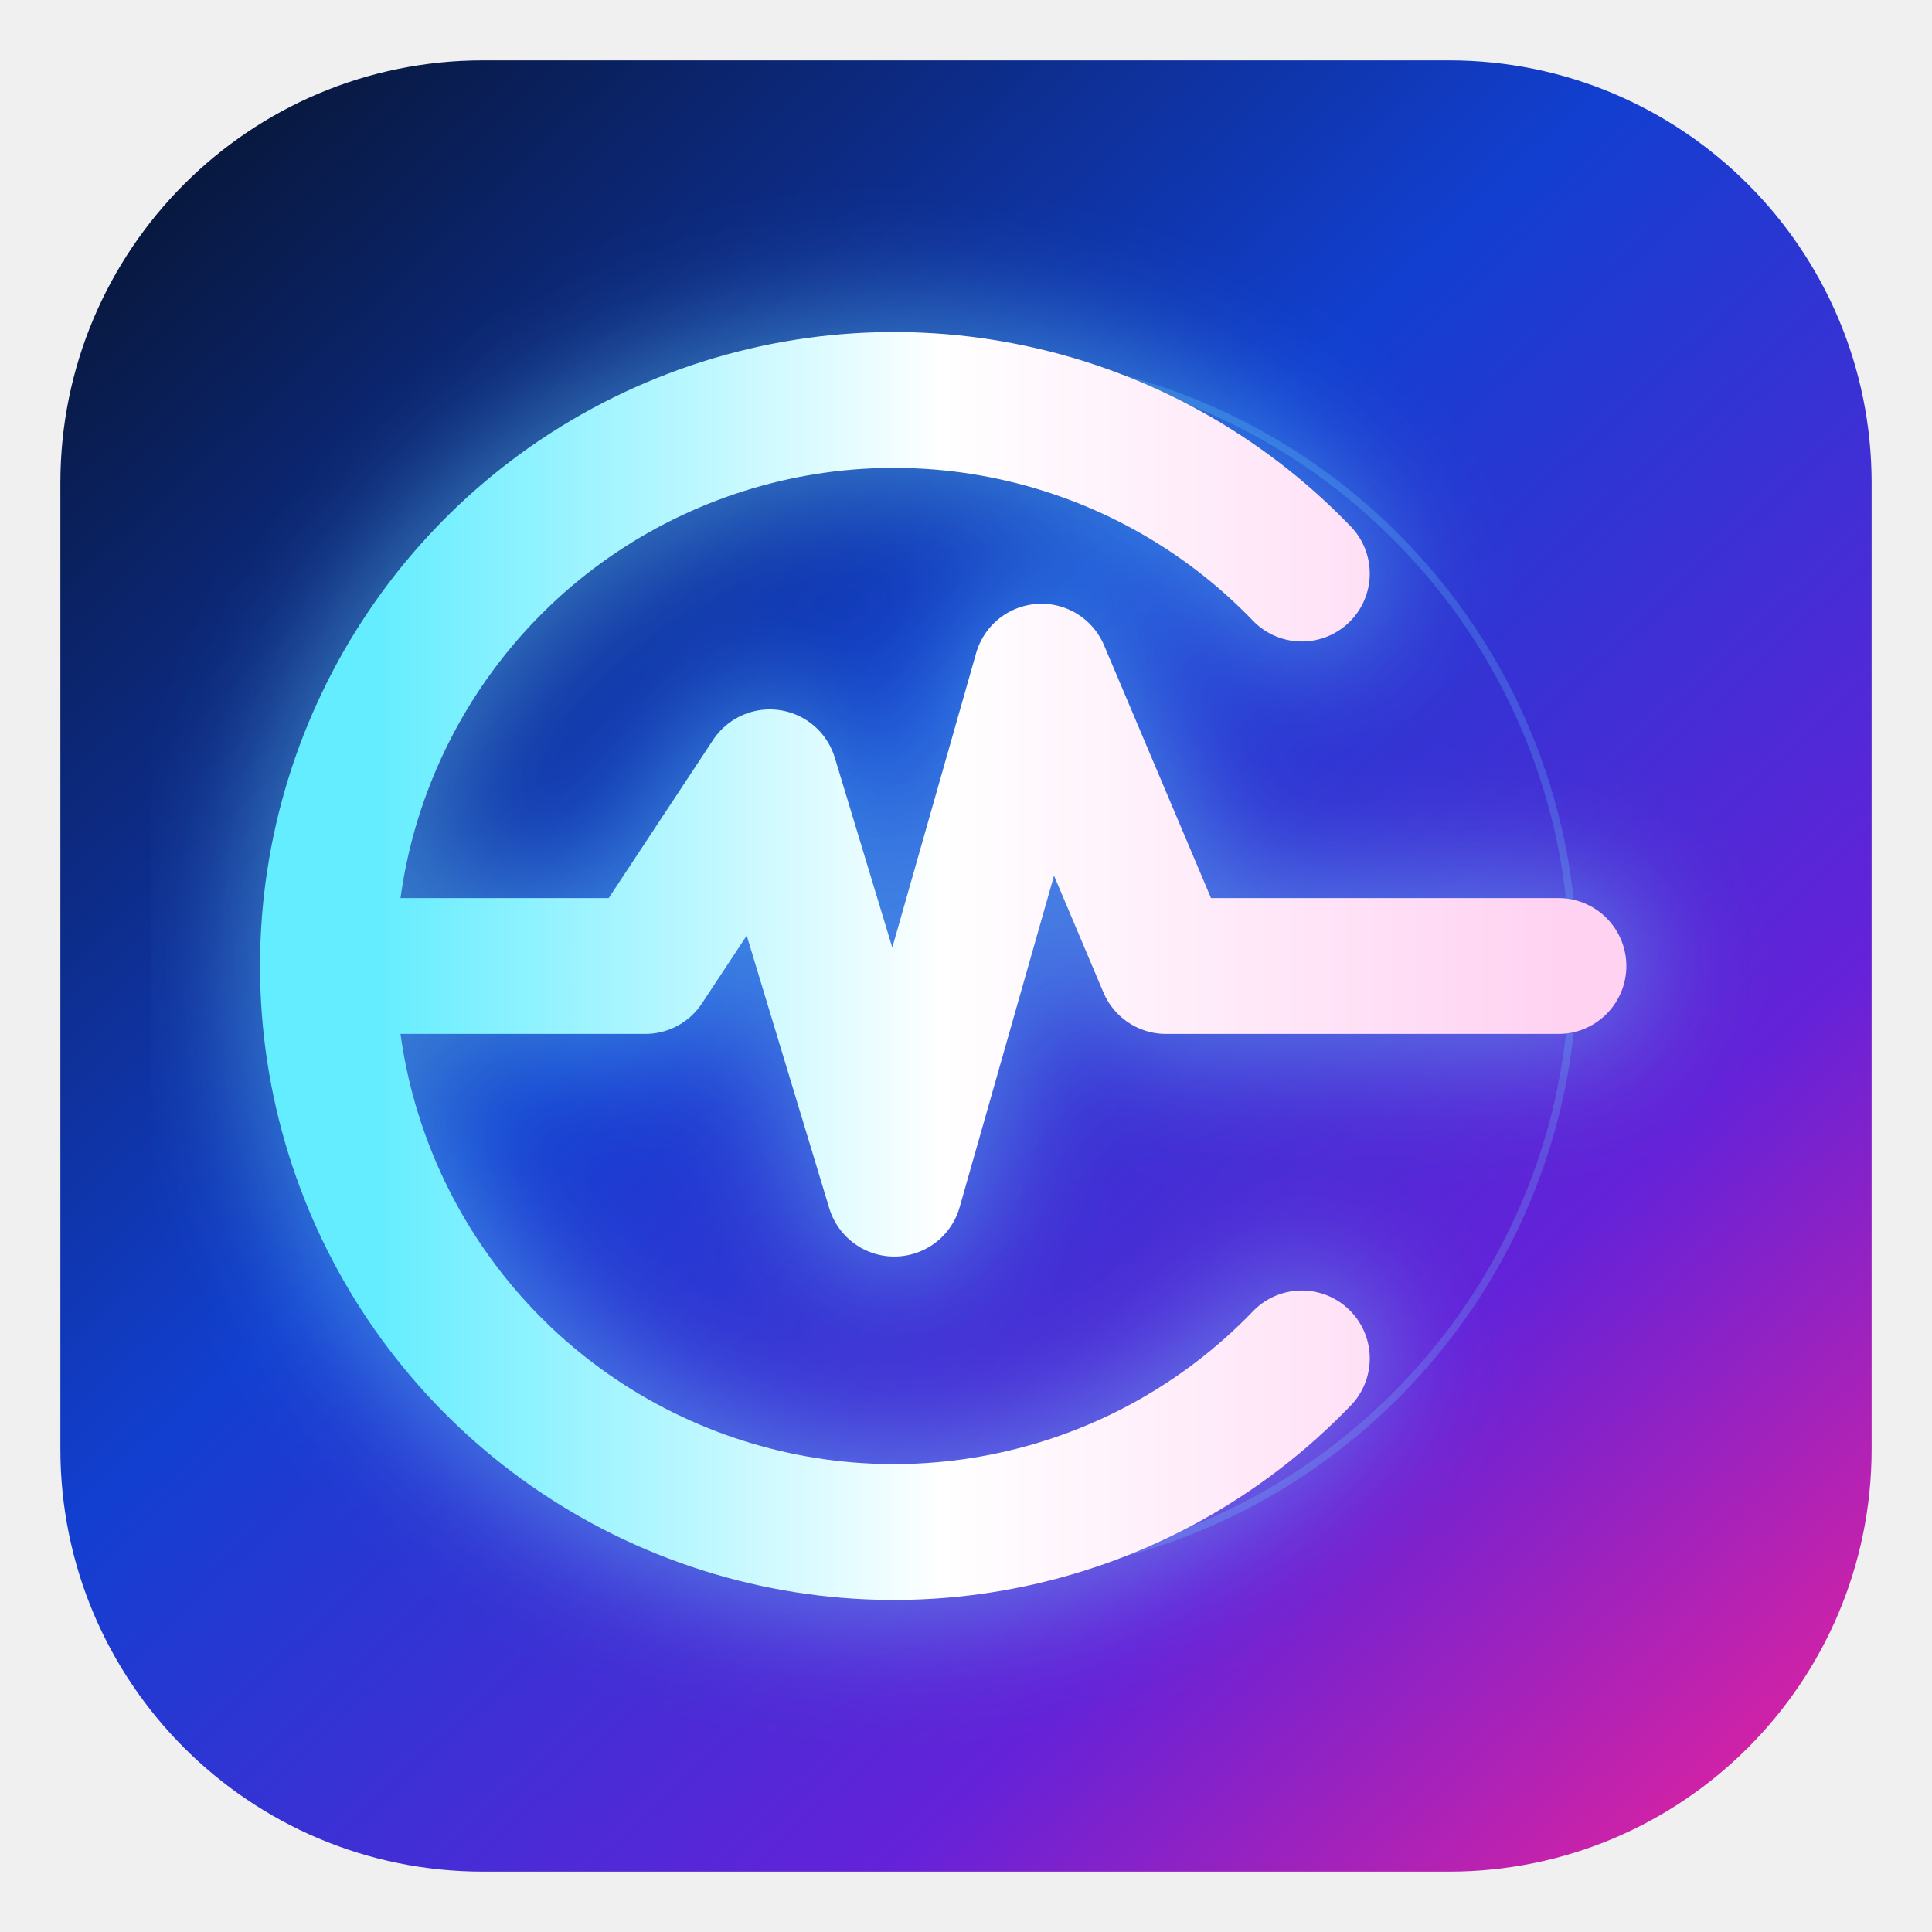
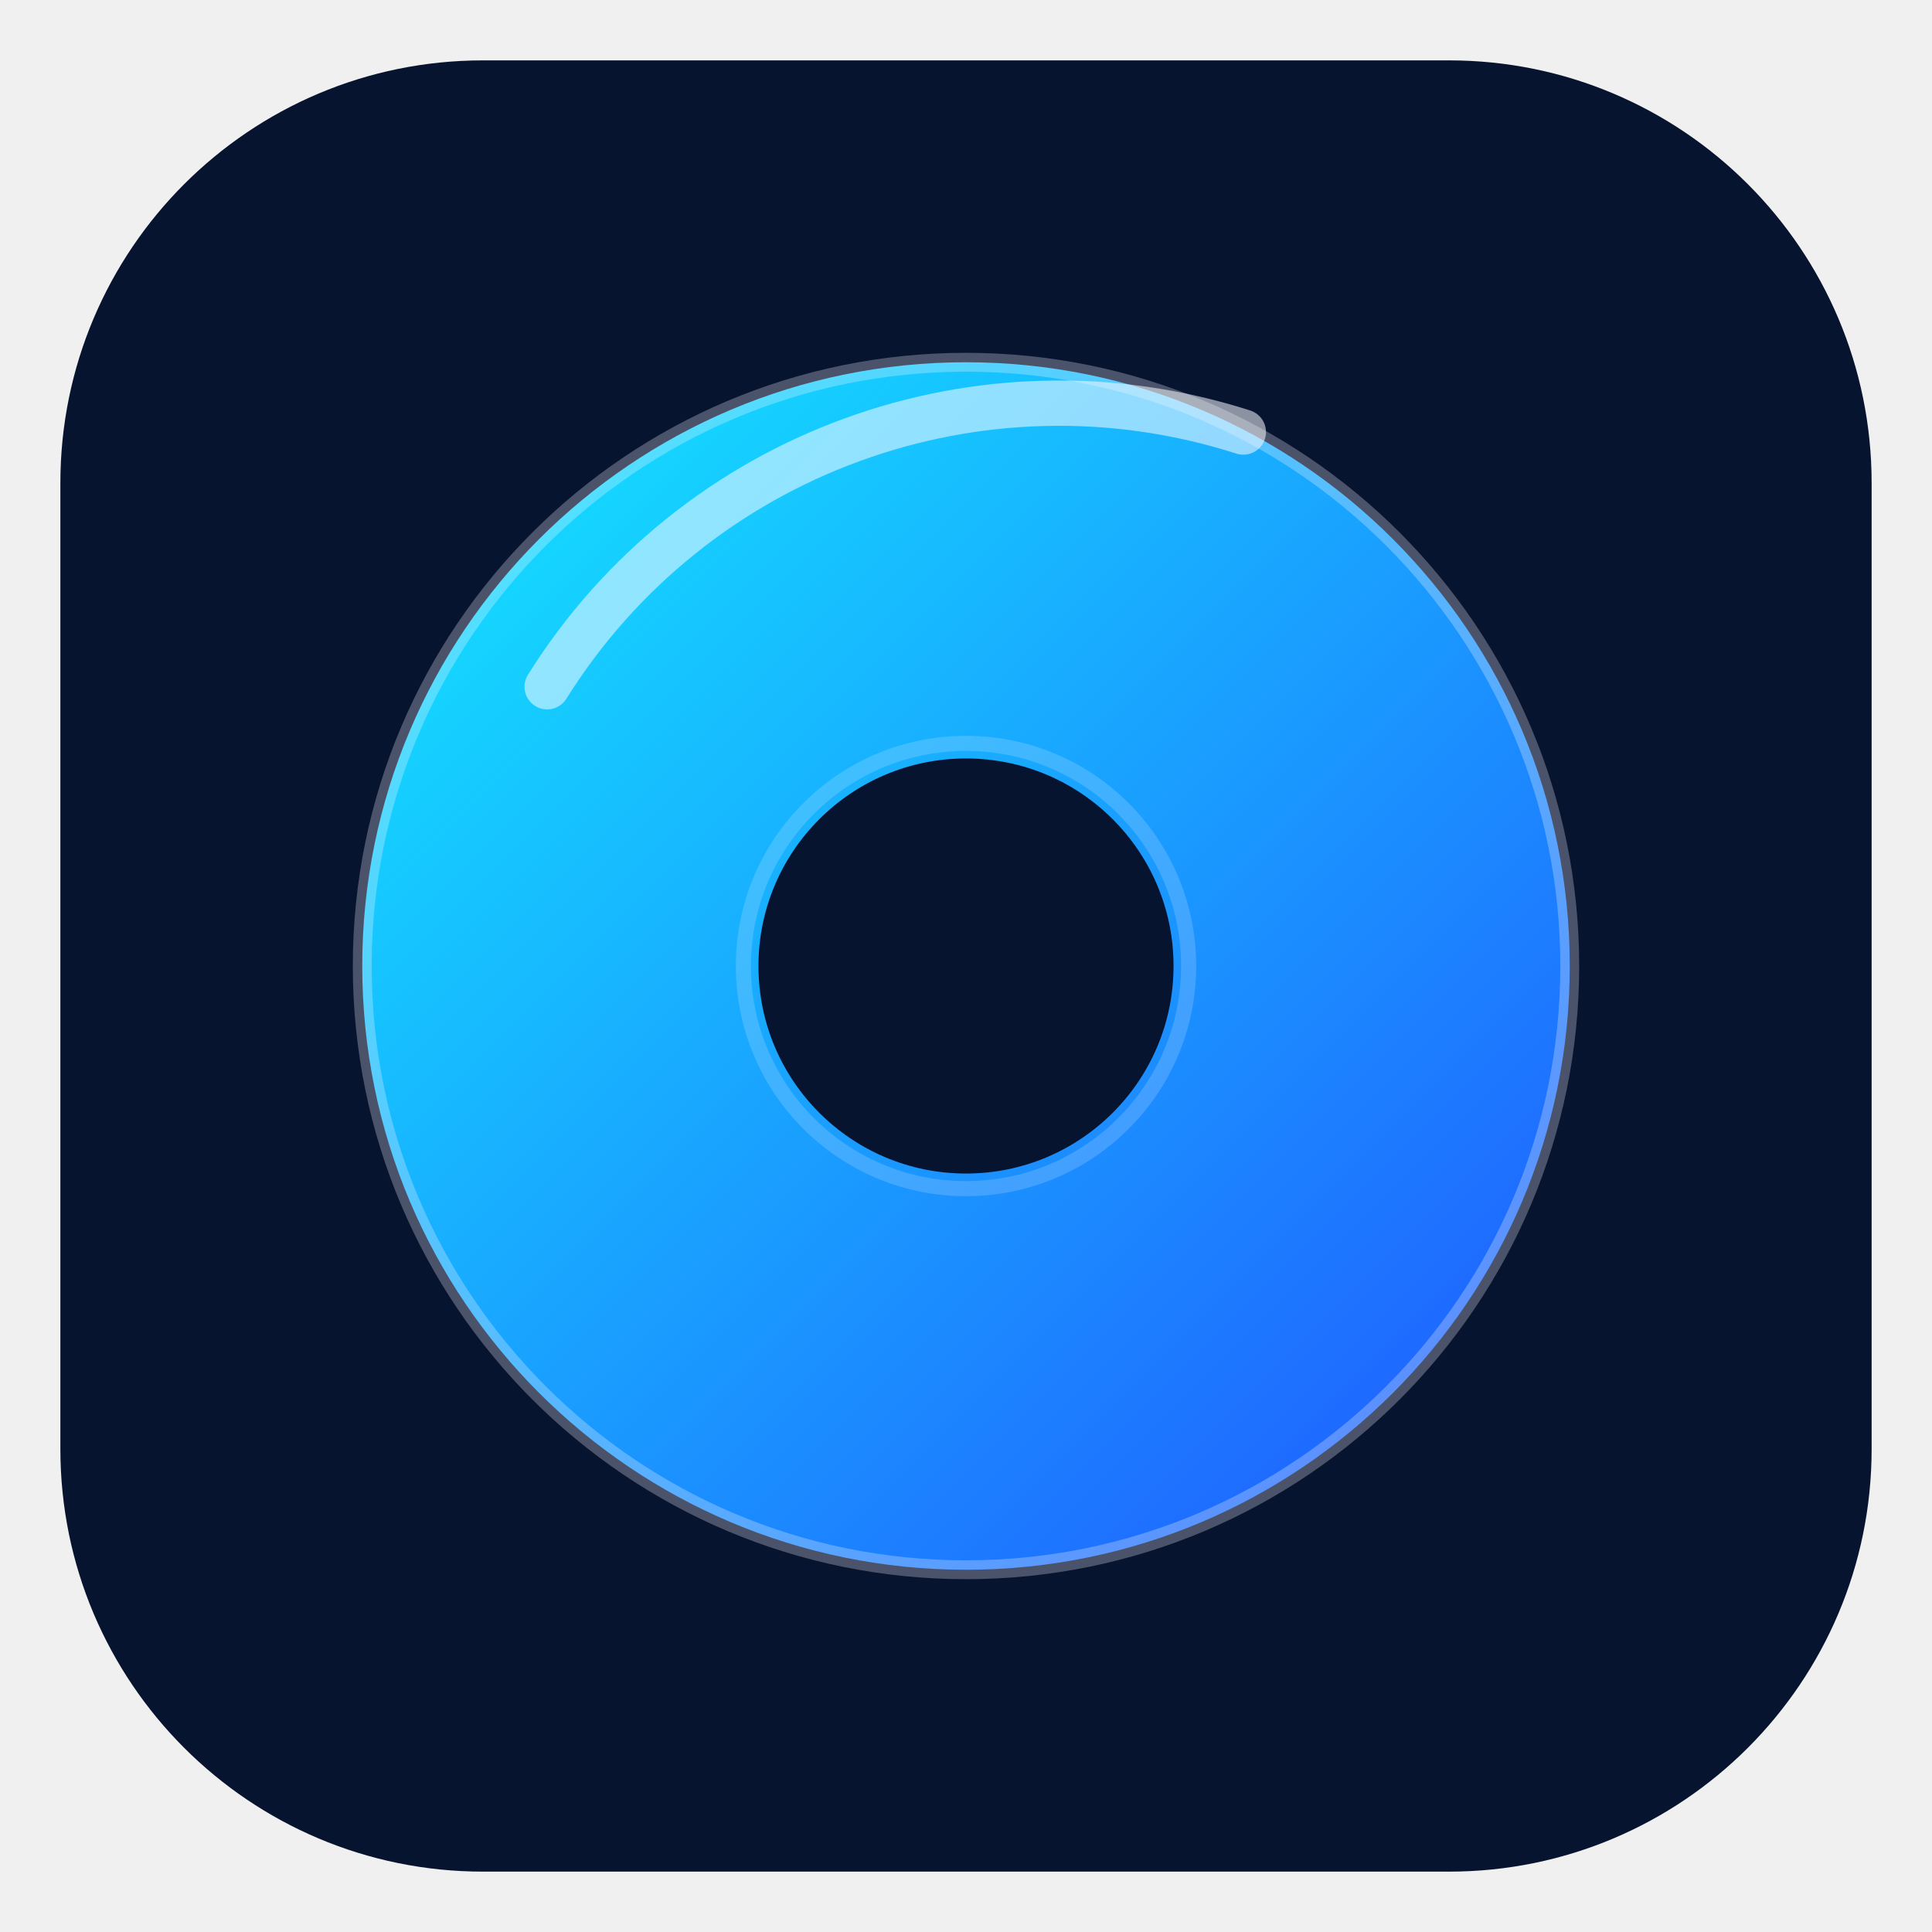
<svg xmlns="http://www.w3.org/2000/svg" viewBox="0 0 1024 1024" fill="none">
  <defs>
-     <linearGradient id="bg" x1="72" y1="48" x2="936" y2="976" gradientUnits="userSpaceOnUse">
-       <stop stop-color="#07142F" />
-       <stop offset=".42" stop-color="#123FD0" />
-       <stop offset=".76" stop-color="#6522D8" />
-       <stop offset="1" stop-color="#E0229F" />
+     <linearGradient id="disc" x1="270" y1="270" x2="754" y2="754" gradientUnits="userSpaceOnUse">
+       <stop stop-color="#14D9FF" />
+       <stop offset="1" stop-color="#1F66FF" />
    </linearGradient>
-     <linearGradient id="ink" x1="198" y1="512" x2="826" y2="512" gradientUnits="userSpaceOnUse">
-       <stop stop-color="#63EDFF" />
-       <stop offset=".48" stop-color="#FFFFFF" />
-       <stop offset="1" stop-color="#FFD2F2" />
-     </linearGradient>
-     <filter id="glow" x="80" y="80" width="864" height="864" filterUnits="userSpaceOnUse">
-       <feGaussianBlur stdDeviation="30" />
-     </filter>
+     <mask id="hole">
+       <rect x="0" y="0" width="1024" height="1024" fill="#fff" />
+       <circle cx="512" cy="512" r="110" fill="#000" />
+     </mask>
  </defs>
-   <rect x="32" y="32" width="960" height="960" rx="224" fill="url(#bg)" />
-   <circle cx="512" cy="512" r="322" stroke="#75E9FF" stroke-opacity=".2" stroke-width="4" />
-   <path d="M690 720A300 300 0 1 1 690 304M198 512h144l66-100 66 218 78-274 66 156h208" stroke="#74E9FF" stroke-opacity=".4" stroke-width="94" stroke-linecap="round" stroke-linejoin="round" filter="url(#glow)" />
-   <path d="M690 720A300 300 0 1 1 690 304M198 512h144l66-100 66 218 78-274 66 156h208" stroke="url(#ink)" stroke-width="72" stroke-linecap="round" stroke-linejoin="round" />
+   <rect x="32" y="32" width="960" height="960" rx="224" fill="#07142F" />
+   <g mask="url(#hole)">
+     <circle cx="512" cy="512" r="320" fill="url(#disc)" />
+     <circle cx="512" cy="512" r="320" fill="none" stroke="#F7F9FF" stroke-opacity=".28" stroke-width="10" />
+     <path d="M290 364A320 320 0 0 1 659 229" stroke="#F7F9FF" stroke-opacity=".55" stroke-width="24" stroke-linecap="round" />
+   </g>
+   <circle cx="512" cy="512" r="118" fill="none" stroke="#F7F9FF" stroke-opacity=".18" stroke-width="8" />
</svg>
